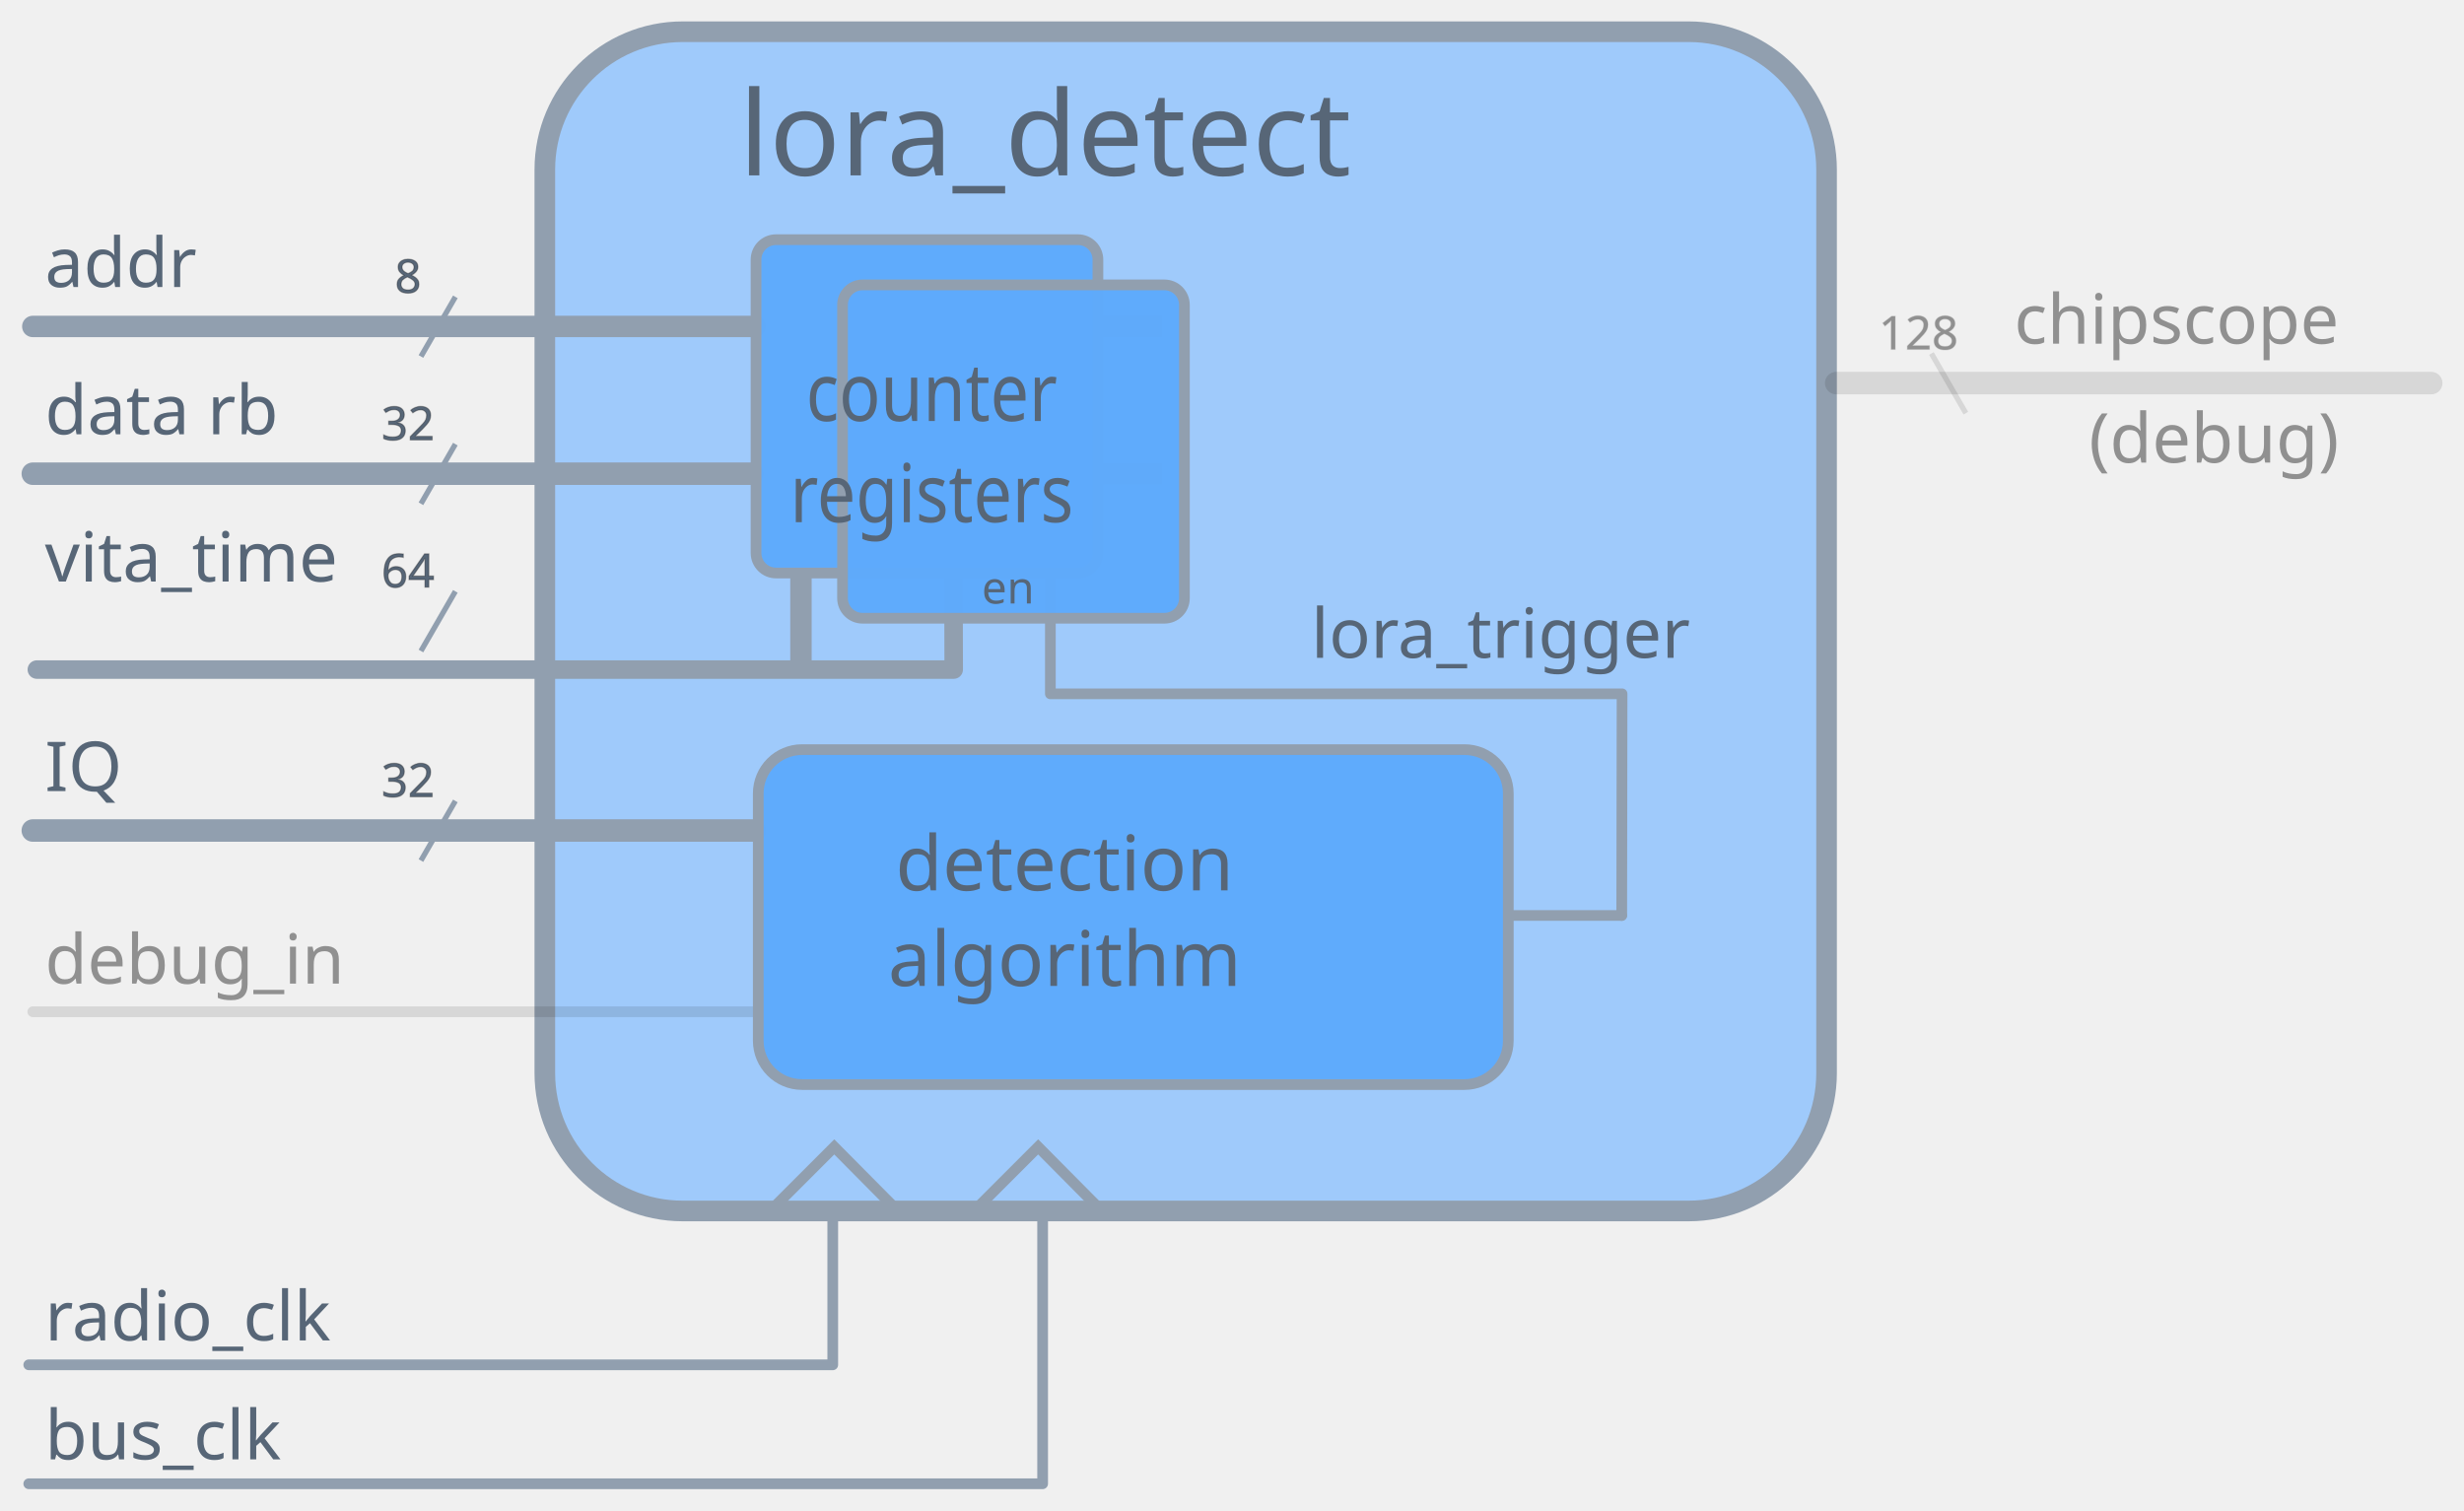
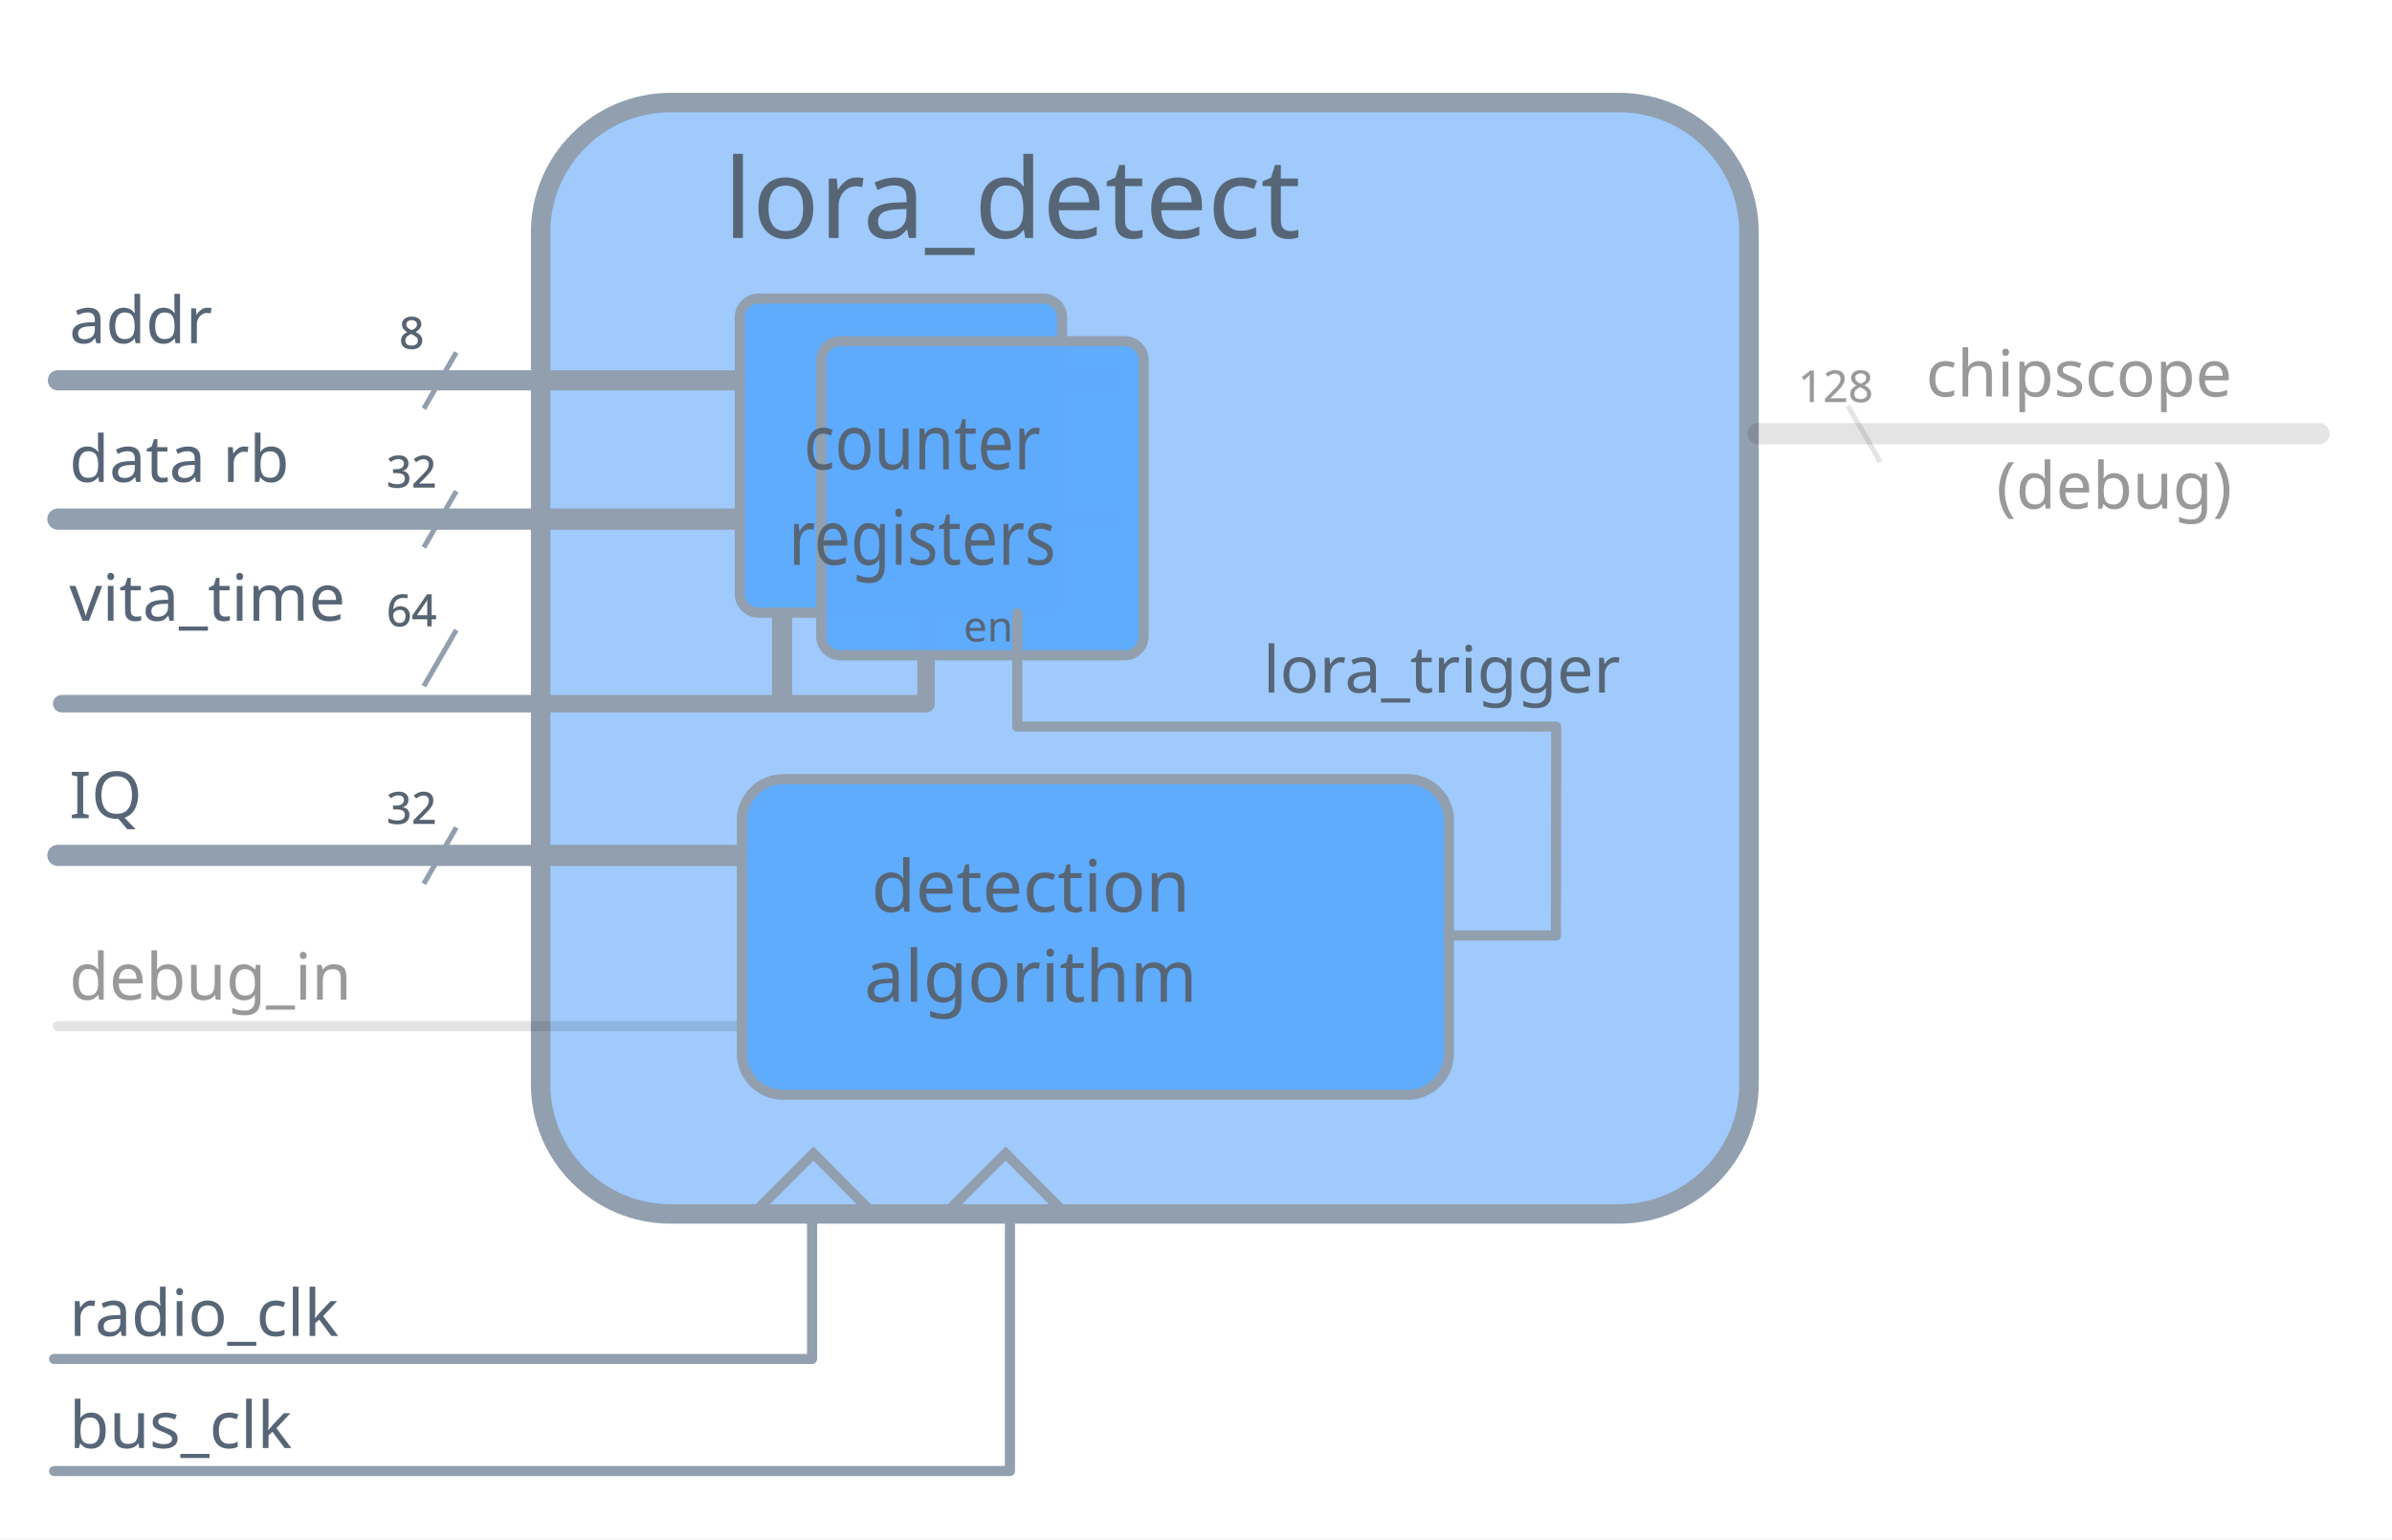
- <svg xmlns="http://www.w3.org/2000/svg" width="230.229mm" height="141.132mm" viewBox="0 0 230.229 141.132" version="1.1" id="svg6918">
+ <svg xmlns="http://www.w3.org/2000/svg" width="237.068mm" height="152.611mm" viewBox="0 0 237.068 152.611" version="1.1" id="svg6918">
  <defs id="defs6912" />
-   <g id="layer1" transform="translate(20.64085,-115.6191)">
+   <g id="layer1" transform="translate(23.31354,-108.4164)">
+     <rect y="108.416" x="-23.314" height="152.611" width="237.068" id="rect1203" style="opacity:1;vector-effect:none;fill:#ffffff;fill-opacity:0.987;fill-rule:evenodd;stroke:none;stroke-width:0.25;stroke-linecap:butt;stroke-linejoin:miter;stroke-miterlimit:4;stroke-dasharray:none;stroke-dashoffset:0;stroke-opacity:1" />
    <rect style="opacity:1;vector-effect:none;fill:#9fcafb;fill-opacity:1;fill-rule:evenodd;stroke:#919faf;stroke-width:1.927;stroke-linecap:round;stroke-linejoin:round;stroke-miterlimit:4;stroke-dasharray:none;stroke-dashoffset:0;stroke-opacity:1" id="rect4491-1-9" width="119.762" height="110.18" x="30.266" y="118.583" rx="12.884" />
    <text xml:space="preserve" style="font-style:normal;font-weight:normal;font-size:10.988px;line-height:6.867px;font-family:Sans;text-align:center;letter-spacing:0px;word-spacing:0px;text-anchor:middle;fill:#576677;fill-opacity:1;stroke:none;stroke-width:0.275px;stroke-linecap:butt;stroke-linejoin:miter;stroke-opacity:1" x="84.151" y="132.007" id="text4609-2-0">
      <tspan x="84.151" y="132.007" style="fill:#576677;fill-opacity:1;stroke-width:0.275px" id="tspan4613-9-0">lora_detect</tspan>
    </text>
    <path style="fill:none;fill-rule:evenodd;stroke:#919faf;stroke-width:2;stroke-linecap:round;stroke-linejoin:round;stroke-miterlimit:4;stroke-dasharray:none;stroke-opacity:1" d="M 49.915,146.12 H -17.576" id="path7484" />
    <text xml:space="preserve" style="font-style:normal;font-weight:normal;font-size:6.439px;line-height:4.025px;font-family:Sans;text-align:center;letter-spacing:0px;word-spacing:0px;text-anchor:middle;fill:#576677;fill-opacity:1;stroke:none;stroke-width:0.161px;stroke-linecap:butt;stroke-linejoin:miter;stroke-opacity:1" x="-16.446" y="142.437" id="text7488">
      <tspan id="tspan7486" x="-16.446" y="142.437" style="text-align:start;text-anchor:start;fill:#576677;fill-opacity:1;stroke-width:0.161px">addr</tspan>
    </text>
    <flowRoot xml:space="preserve" id="flowRoot7511" style="font-style:normal;font-weight:normal;font-size:40px;line-height:25px;font-family:Sans;text-align:center;letter-spacing:0px;word-spacing:0px;text-anchor:middle;fill:#000000;fill-opacity:1;stroke:none;stroke-width:1px;stroke-linecap:butt;stroke-linejoin:miter;stroke-opacity:1" transform="scale(0.2645833)">
      <flowRegion id="flowRegion7513">
        <rect id="rect7515" width="114.147" height="172.736" x="-89.904" y="500.266" />
      </flowRegion>
      <flowPara id="flowPara7517" />
    </flowRoot>
    <path style="fill:none;fill-rule:evenodd;stroke:#919faf;stroke-width:0.5;stroke-linecap:butt;stroke-linejoin:miter;stroke-miterlimit:4;stroke-dasharray:none;stroke-opacity:1" d="m 18.691,148.928 3.217,-5.573" id="path7519" />
    <text xml:space="preserve" style="font-style:normal;font-weight:normal;font-size:4.337px;line-height:2.71px;font-family:Sans;text-align:center;letter-spacing:0px;word-spacing:0px;text-anchor:middle;fill:#576677;fill-opacity:1;stroke:#000000;stroke-width:0.108px;stroke-linecap:butt;stroke-linejoin:miter;stroke-opacity:0.267" x="20.302" y="142.969" id="text7523">
      <tspan id="tspan7521" x="20.302" y="142.969" style="fill:#576677;fill-opacity:1;stroke:#000000;stroke-width:0.108px;stroke-opacity:0.267">8</tspan>
    </text>
    <path style="fill:none;fill-rule:evenodd;stroke:#919faf;stroke-width:2.1;stroke-linecap:round;stroke-linejoin:round;stroke-miterlimit:4;stroke-dasharray:none;stroke-opacity:1" d="M 49.648,159.879 H -17.576" id="path7484-4" />
    <text xml:space="preserve" style="font-style:normal;font-weight:normal;font-size:6.439px;line-height:4.025px;font-family:Sans;text-align:center;letter-spacing:0px;word-spacing:0px;text-anchor:middle;fill:#576677;fill-opacity:1;stroke:none;stroke-width:0.161px;stroke-linecap:butt;stroke-linejoin:miter;stroke-opacity:1" x="-16.446" y="156.195" id="text7488-0">
      <tspan id="tspan7486-9" x="-16.446" y="156.195" style="text-align:start;text-anchor:start;fill:#576677;fill-opacity:1;stroke-width:0.161px">data rb</tspan>
    </text>
    <path style="fill:none;fill-rule:evenodd;stroke:#919faf;stroke-width:0.5;stroke-linecap:butt;stroke-linejoin:miter;stroke-miterlimit:4;stroke-dasharray:none;stroke-opacity:1" d="m 18.691,162.686 3.217,-5.573" id="path7519-2" />
    <text xml:space="preserve" style="font-style:normal;font-weight:normal;font-size:4.337px;line-height:2.71px;font-family:Sans;text-align:center;letter-spacing:0px;word-spacing:0px;text-anchor:middle;fill:#576677;fill-opacity:1;stroke:#000000;stroke-width:0.108px;stroke-linecap:butt;stroke-linejoin:miter;stroke-opacity:0.267" x="20.302" y="156.727" id="text7523-1">
      <tspan id="tspan7521-5" x="20.302" y="156.727" style="fill:#576677;fill-opacity:1;stroke:#000000;stroke-width:0.108px;stroke-opacity:0.267">32</tspan>
    </text>
    <path style="fill:none;fill-rule:evenodd;stroke:#919faf;stroke-width:2.1;stroke-linecap:round;stroke-linejoin:round;stroke-miterlimit:4;stroke-dasharray:none;stroke-opacity:1" d="m 49.893,193.216 h -67.469" id="path7484-4-6" />
    <text xml:space="preserve" style="font-style:normal;font-weight:normal;font-size:6.439px;line-height:4.025px;font-family:Sans;text-align:center;letter-spacing:0px;word-spacing:0px;text-anchor:middle;fill:#576677;fill-opacity:1;stroke:none;stroke-width:0.161px;stroke-linecap:butt;stroke-linejoin:miter;stroke-opacity:1" x="-16.446" y="189.532" id="text7488-0-7">
      <tspan id="tspan7486-9-0" x="-16.446" y="189.532" style="text-align:start;text-anchor:start;fill:#576677;fill-opacity:1;stroke-width:0.161px">IQ</tspan>
    </text>
    <path style="fill:none;fill-rule:evenodd;stroke:#919faf;stroke-width:0.5;stroke-linecap:butt;stroke-linejoin:miter;stroke-miterlimit:4;stroke-dasharray:none;stroke-opacity:1" d="m 18.691,196.024 3.217,-5.573" id="path7519-2-2" />
    <text xml:space="preserve" style="font-style:normal;font-weight:normal;font-size:4.337px;line-height:2.71px;font-family:Sans;text-align:center;letter-spacing:0px;word-spacing:0px;text-anchor:middle;fill:#576677;fill-opacity:1;stroke:#000000;stroke-width:0.108px;stroke-linecap:butt;stroke-linejoin:miter;stroke-opacity:0.267" x="20.302" y="190.064" id="text7523-1-3">
      <tspan id="tspan7521-5-4" x="20.302" y="190.064" style="fill:#576677;fill-opacity:1;stroke:#000000;stroke-width:0.108px;stroke-opacity:0.267">32</tspan>
    </text>
    <flowRoot xml:space="preserve" id="flowRoot7585" style="font-style:normal;font-weight:normal;font-size:40px;line-height:25px;font-family:Sans;text-align:center;letter-spacing:0px;word-spacing:0px;text-anchor:middle;fill:#000000;fill-opacity:1;stroke:none;stroke-width:1px;stroke-linecap:butt;stroke-linejoin:miter;stroke-opacity:1" transform="scale(0.2645833)">
      <flowRegion id="flowRegion7587">
        <rect id="rect7589" width="221.223" height="67.68" x="-78.287" y="615.423" />
      </flowRegion>
      <flowPara id="flowPara7591" />
    </flowRoot>
    <path style="opacity:0.4;fill:none;fill-rule:evenodd;stroke:#000000;stroke-width:1;stroke-linecap:round;stroke-linejoin:round;stroke-miterlimit:4;stroke-dasharray:none;stroke-opacity:0.267" d="M 50.082,210.15 H -17.576" id="path7484-4-6-1" />
    <text xml:space="preserve" style="font-style:normal;font-weight:normal;font-size:6.439px;line-height:4.025px;font-family:Sans;text-align:center;letter-spacing:0px;word-spacing:0px;text-anchor:middle;opacity:0.4;fill:#000000;fill-opacity:1;stroke:none;stroke-width:0.161px;stroke-linecap:butt;stroke-linejoin:miter;stroke-opacity:1" x="-16.446" y="207.524" id="text7488-0-7-2">
      <tspan id="tspan7486-9-0-9" x="-16.446" y="207.524" style="text-align:start;text-anchor:start;stroke-width:0.161px">debug_in</tspan>
    </text>
    <path style="opacity:1;fill:none;fill-rule:evenodd;stroke:#919faf;stroke-width:1;stroke-linecap:butt;stroke-linejoin:miter;stroke-miterlimit:4;stroke-dasharray:none;stroke-opacity:1" d="m 51.31,228.775 6,-6 6.015,6.065" id="path7623" />
    <path style="opacity:1;fill:none;fill-rule:evenodd;stroke:#919faf;stroke-width:1;stroke-linecap:butt;stroke-linejoin:miter;stroke-miterlimit:4;stroke-dasharray:none;stroke-opacity:1" d="m 70.36,228.775 6,-6 6.015,6.065" id="path7623-2" />
    <path style="opacity:1;fill:none;fill-rule:evenodd;stroke:#919faf;stroke-width:1;stroke-linecap:round;stroke-linejoin:round;stroke-miterlimit:4;stroke-dasharray:none;stroke-opacity:1" d="m 57.169,228.586 v 14.552 h -75.123" id="path7640" />
    <text xml:space="preserve" style="font-style:normal;font-weight:normal;font-size:6.439px;line-height:4.025px;font-family:Sans;text-align:center;letter-spacing:0px;word-spacing:0px;text-anchor:middle;opacity:1;fill:#576677;fill-opacity:1;stroke:none;stroke-width:1;stroke-linecap:butt;stroke-linejoin:miter;stroke-miterlimit:4;stroke-dasharray:none;stroke-opacity:1" x="-16.446" y="240.861" id="text7488-0-7-2-4">
      <tspan id="tspan7486-9-0-9-6" x="-16.446" y="240.861" style="text-align:start;text-anchor:start;fill:#576677;fill-opacity:1;stroke-width:1;stroke-miterlimit:4;stroke-dasharray:none">radio_clk</tspan>
    </text>
    <path style="opacity:1;fill:none;fill-rule:evenodd;stroke:#919faf;stroke-width:1;stroke-linecap:round;stroke-linejoin:round;stroke-miterlimit:4;stroke-dasharray:none;stroke-opacity:1" d="m 76.78,228.641 v 25.61 h -94.734" id="path7640-8" />
    <text xml:space="preserve" style="font-style:normal;font-weight:normal;font-size:6.439px;line-height:4.025px;font-family:Sans;text-align:center;letter-spacing:0px;word-spacing:0px;text-anchor:middle;opacity:1;fill:#576677;fill-opacity:1;stroke:none;stroke-width:1;stroke-linecap:butt;stroke-linejoin:miter;stroke-miterlimit:4;stroke-dasharray:none;stroke-opacity:1" x="-16.446" y="251.973" id="text7488-0-7-2-4-5">
      <tspan id="tspan7486-9-0-9-6-2" x="-16.446" y="251.973" style="text-align:start;text-anchor:start;fill:#576677;fill-opacity:1;stroke-width:1;stroke-miterlimit:4;stroke-dasharray:none">bus_clk</tspan>
    </text>
    <path style="fill:none;fill-rule:evenodd;stroke:#919faf;stroke-width:1.73;stroke-linecap:round;stroke-linejoin:round;stroke-miterlimit:4;stroke-dasharray:none;stroke-opacity:1" d="m 68.451,169.428 0.019,8.751 h -85.668" id="path7484-4-6-3" />
    <text xml:space="preserve" style="font-style:normal;font-weight:normal;font-size:6.439px;line-height:4.025px;font-family:Sans;text-align:center;letter-spacing:0px;word-spacing:0px;text-anchor:middle;fill:#576677;fill-opacity:1;stroke:none;stroke-width:0.161px;stroke-linecap:butt;stroke-linejoin:miter;stroke-opacity:1" x="-16.446" y="169.954" id="text7488-0-7-1">
      <tspan id="tspan7486-9-0-5" x="-16.446" y="169.954" style="text-align:start;text-anchor:start;fill:#576677;fill-opacity:1;stroke-width:0.161px">vita_time</tspan>
    </text>
    <path style="fill:none;fill-rule:evenodd;stroke:#919faf;stroke-width:0.5;stroke-linecap:butt;stroke-linejoin:miter;stroke-miterlimit:4;stroke-dasharray:none;stroke-opacity:1" d="m 18.691,176.445 3.217,-5.573" id="path7519-2-2-5" />
    <text xml:space="preserve" style="font-style:normal;font-weight:normal;font-size:4.337px;line-height:2.71px;font-family:Sans;text-align:center;letter-spacing:0px;word-spacing:0px;text-anchor:middle;fill:#576677;fill-opacity:1;stroke:#000000;stroke-width:0.108px;stroke-linecap:butt;stroke-linejoin:miter;stroke-opacity:0.267" x="20.302" y="170.485" id="text7523-1-3-8">
      <tspan id="tspan7521-5-4-2" x="20.302" y="170.485" style="fill:#576677;fill-opacity:1;stroke:#000000;stroke-width:0.108px;stroke-opacity:0.267">64</tspan>
    </text>
    <path style="opacity:0.4;fill:none;fill-rule:evenodd;stroke:#000000;stroke-width:2.1;stroke-linecap:round;stroke-linejoin:round;stroke-miterlimit:4;stroke-dasharray:none;stroke-opacity:0.267" d="m 150.926,151.412 h 55.597" id="path7484-0" />
    <text xml:space="preserve" style="font-style:normal;font-weight:normal;font-size:6.439px;line-height:4.025px;font-family:Sans;text-align:end;letter-spacing:0px;word-spacing:0px;text-anchor:end;opacity:0.4;fill:#000000;fill-opacity:1;stroke:none;stroke-width:0.161px;stroke-linecap:butt;stroke-linejoin:miter;stroke-opacity:1" x="206.277" y="147.729" id="text7488-4">
      <tspan id="tspan7486-2" x="206.277" y="147.729" style="text-align:end;text-anchor:end;stroke-width:0.161px">chipscope</tspan>
    </text>
    <path style="opacity:0.4;fill:none;fill-rule:evenodd;stroke:#000000;stroke-width:0.5;stroke-linecap:butt;stroke-linejoin:miter;stroke-miterlimit:4;stroke-dasharray:none;stroke-opacity:0.267" d="m 163.04,154.22 -3.217,-5.573" id="path7519-0" />
    <text xml:space="preserve" style="font-style:normal;font-weight:normal;font-size:4.337px;line-height:2.71px;font-family:Sans;text-align:center;letter-spacing:0px;word-spacing:0px;text-anchor:middle;opacity:0.4;fill:#000000;fill-opacity:1;stroke:#000000;stroke-width:0.108px;stroke-linecap:butt;stroke-linejoin:miter;stroke-opacity:0.267" x="161.434" y="148.26" id="text7523-6">
      <tspan id="tspan7521-6" x="161.434" y="148.26" style="stroke:#000000;stroke-width:0.108px;stroke-opacity:0.267">128</tspan>
    </text>
    <path style="fill:none;fill-rule:evenodd;stroke:#919faf;stroke-width:1;stroke-linecap:round;stroke-linejoin:round;stroke-miterlimit:4;stroke-dasharray:none;stroke-opacity:1" d="m 120.39,201.154 h 10.494" id="path7484-0-7-8" />
    <text xml:space="preserve" style="font-style:normal;font-weight:normal;font-size:6.439px;line-height:4.025px;font-family:Sans;text-align:end;letter-spacing:0px;word-spacing:0px;text-anchor:end;opacity:0.4;fill:#000000;fill-opacity:1;stroke:none;stroke-width:0.161px;stroke-linecap:butt;stroke-linejoin:miter;stroke-opacity:1" x="206.277" y="158.841" id="text7488-4-1">
      <tspan id="tspan7486-2-5" x="206.277" y="158.841" style="text-align:end;text-anchor:end;stroke-width:0.161px">(debug)</tspan>
    </text>
    <rect style="opacity:1;vector-effect:none;fill:#5eaafc;fill-opacity:0.98;fill-rule:evenodd;stroke:#919faf;stroke-width:1;stroke-linecap:round;stroke-linejoin:round;stroke-miterlimit:4;stroke-dasharray:none;stroke-dashoffset:0;stroke-opacity:1" id="rect7820" width="31.945" height="31.143" x="50.001" y="138.013" rx="1.868" />
    <path style="fill:none;fill-rule:evenodd;stroke:#919faf;stroke-width:2;stroke-linecap:butt;stroke-linejoin:miter;stroke-miterlimit:4;stroke-dasharray:none;stroke-opacity:1" d="m 82.1,146.12 h 5.859" id="path7922" />
    <path style="fill:none;fill-rule:evenodd;stroke:#919faf;stroke-width:2;stroke-linecap:butt;stroke-linejoin:miter;stroke-miterlimit:4;stroke-dasharray:none;stroke-opacity:1" d="M 82.1,159.879 H 87.958" id="path7922-3" />
    <rect style="opacity:1;vector-effect:none;fill:#5eaafc;fill-opacity:0.98;fill-rule:evenodd;stroke:#919faf;stroke-width:1;stroke-linecap:round;stroke-linejoin:round;stroke-miterlimit:4;stroke-dasharray:none;stroke-dashoffset:0;stroke-opacity:1" id="rect7820-2" width="70.081" height="31.293" x="50.209" y="185.658" rx="4.097" />
    <text xml:space="preserve" style="font-style:normal;font-weight:normal;font-size:7.141px;line-height:4.463px;font-family:Sans;text-align:center;letter-spacing:0px;word-spacing:0px;text-anchor:middle;fill:#576677;fill-opacity:1;stroke:none;stroke-width:0.179px;stroke-linecap:butt;stroke-linejoin:miter;stroke-opacity:1" x="85.341" y="198.811" id="text7824-9">
      <tspan x="85.341" y="198.811" style="fill:#576677;fill-opacity:1;stroke-width:0.179px" id="tspan7832-3">detection</tspan>
      <tspan x="85.341" y="203.274" style="fill:#576677;fill-opacity:1;stroke-width:0.179px" id="tspan7990" />
      <tspan x="85.341" y="207.737" style="fill:#576677;fill-opacity:1;stroke-width:0.179px" id="tspan7992">algorithm</tspan>
      <tspan x="85.341" y="212.2" style="fill:#576677;fill-opacity:1;stroke-width:0.179px" id="tspan7986" />
      <tspan x="85.341" y="216.663" style="fill:#576677;fill-opacity:1;stroke-width:0.179px" id="tspan7988" />
    </text>
+     <rect style="opacity:1;vector-effect:none;fill:#5eaafc;fill-opacity:0.98;fill-rule:evenodd;stroke:#919faf;stroke-width:1;stroke-linecap:round;stroke-linejoin:round;stroke-miterlimit:4;stroke-dasharray:none;stroke-dashoffset:0;stroke-opacity:1" id="rect7820-9" width="31.945" height="31.143" x="58.083" y="142.238" rx="1.868" />
+     <text transform="scale(0.9213468,1.085368)" xml:space="preserve" style="font-style:normal;font-weight:normal;font-size:6.967px;line-height:4.354px;font-family:Sans;text-align:center;letter-spacing:0px;word-spacing:0px;text-anchor:middle;fill:#576677;fill-opacity:1;stroke:none;stroke-width:0.174px;stroke-linecap:butt;stroke-linejoin:miter;stroke-opacity:1" x="80.233" y="142.765" id="text7824-3">
+       <tspan id="tspan9380" x="80.233" y="142.765" style="fill:#576677;fill-opacity:1;stroke-width:0.174px">counter</tspan>
+       <tspan id="tspan9388" x="80.233" y="147.119" style="fill:#576677;fill-opacity:1;stroke-width:0.174px" />
+       <tspan id="tspan9390" x="80.233" y="151.473" style="fill:#576677;fill-opacity:1;stroke-width:0.174px">registers</tspan>
+       <tspan x="80.233" y="155.828" style="fill:#576677;fill-opacity:1;stroke-width:0.174px" id="tspan8016" />
+       <tspan x="80.233" y="160.182" style="fill:#576677;fill-opacity:1;stroke-width:0.174px" id="tspan8018" />
+     </text>
+     <text xml:space="preserve" style="font-style:normal;font-weight:normal;font-size:4.165px;line-height:2.603px;font-family:Sans;text-align:center;letter-spacing:0px;word-spacing:0px;text-anchor:middle;fill:#576677;fill-opacity:1;stroke:none;stroke-width:0.104px;stroke-linecap:butt;stroke-linejoin:miter;stroke-opacity:1" x="77.34" y="172.006" id="text8026-6">
+       <tspan id="tspan8024-2" x="77.34" y="172.006" style="fill:#576677;fill-opacity:1;stroke-width:0.104px">en</tspan>
+     </text>
    <path style="fill:none;fill-rule:evenodd;stroke:#919faf;stroke-width:1;stroke-linecap:round;stroke-linejoin:round;stroke-miterlimit:4;stroke-dasharray:none;stroke-opacity:1" d="m 130.889,201.154 0.031,-20.709 H 77.502 V 169.22" id="path8020" />
-     <g id="g9374" transform="translate(-26.99422,6.681738)">
-       <rect rx="1.868" y="135.557" x="85.077" height="31.143" width="31.945" id="rect7820-9" style="opacity:1;vector-effect:none;fill:#5eaafc;fill-opacity:0.98;fill-rule:evenodd;stroke:#919faf;stroke-width:1;stroke-linecap:round;stroke-linejoin:round;stroke-miterlimit:4;stroke-dasharray:none;stroke-dashoffset:0;stroke-opacity:1" />
-       <text id="text7824-3" y="136.608" x="109.531" style="font-style:normal;font-weight:normal;font-size:6.967px;line-height:4.354px;font-family:Sans;text-align:center;letter-spacing:0px;word-spacing:0px;text-anchor:middle;fill:#576677;fill-opacity:1;stroke:none;stroke-width:0.174px;stroke-linecap:butt;stroke-linejoin:miter;stroke-opacity:1" xml:space="preserve" transform="scale(0.9213468,1.085368)">
-         <tspan style="fill:#576677;fill-opacity:1;stroke-width:0.174px" y="136.608" x="109.531" id="tspan9380">counter</tspan>
-         <tspan style="fill:#576677;fill-opacity:1;stroke-width:0.174px" y="140.963" x="109.531" id="tspan9388" />
-         <tspan style="fill:#576677;fill-opacity:1;stroke-width:0.174px" y="145.317" x="109.531" id="tspan9390">registers</tspan>
-         <tspan id="tspan8016" style="fill:#576677;fill-opacity:1;stroke-width:0.174px" y="149.671" x="109.531" />
-         <tspan id="tspan8018" style="fill:#576677;fill-opacity:1;stroke-width:0.174px" y="154.026" x="109.531" />
-       </text>
-       <text id="text8026-6" y="165.324" x="104.334" style="font-style:normal;font-weight:normal;font-size:4.165px;line-height:2.603px;font-family:Sans;text-align:center;letter-spacing:0px;word-spacing:0px;text-anchor:middle;fill:#576677;fill-opacity:1;stroke:none;stroke-width:0.104px;stroke-linecap:butt;stroke-linejoin:miter;stroke-opacity:1" xml:space="preserve">
-         <tspan style="fill:#576677;fill-opacity:1;stroke-width:0.104px" y="165.324" x="104.334" id="tspan8024-2">en</tspan>
-       </text>
-     </g>
    <text xml:space="preserve" style="font-style:normal;font-weight:normal;font-size:6.439px;line-height:4.025px;font-family:Sans;text-align:end;letter-spacing:0px;word-spacing:0px;text-anchor:end;fill:#576677;fill-opacity:1;stroke:none;stroke-width:0.161px;stroke-linecap:butt;stroke-linejoin:miter;stroke-opacity:1" x="145.656" y="177.078" id="text7488-4-4-6">
      <tspan id="tspan7486-2-5-0" x="145.656" y="177.078" style="text-align:end;text-anchor:end;fill:#576677;fill-opacity:1;stroke-width:0.161px">lora_trigger</tspan>
    </text>
    <path style="fill:none;fill-rule:evenodd;stroke:#919faf;stroke-width:2;stroke-linecap:butt;stroke-linejoin:miter;stroke-miterlimit:4;stroke-dasharray:none;stroke-opacity:1" d="m 54.198,178.132 v -9.024" id="path9382" />
  </g>
</svg>
